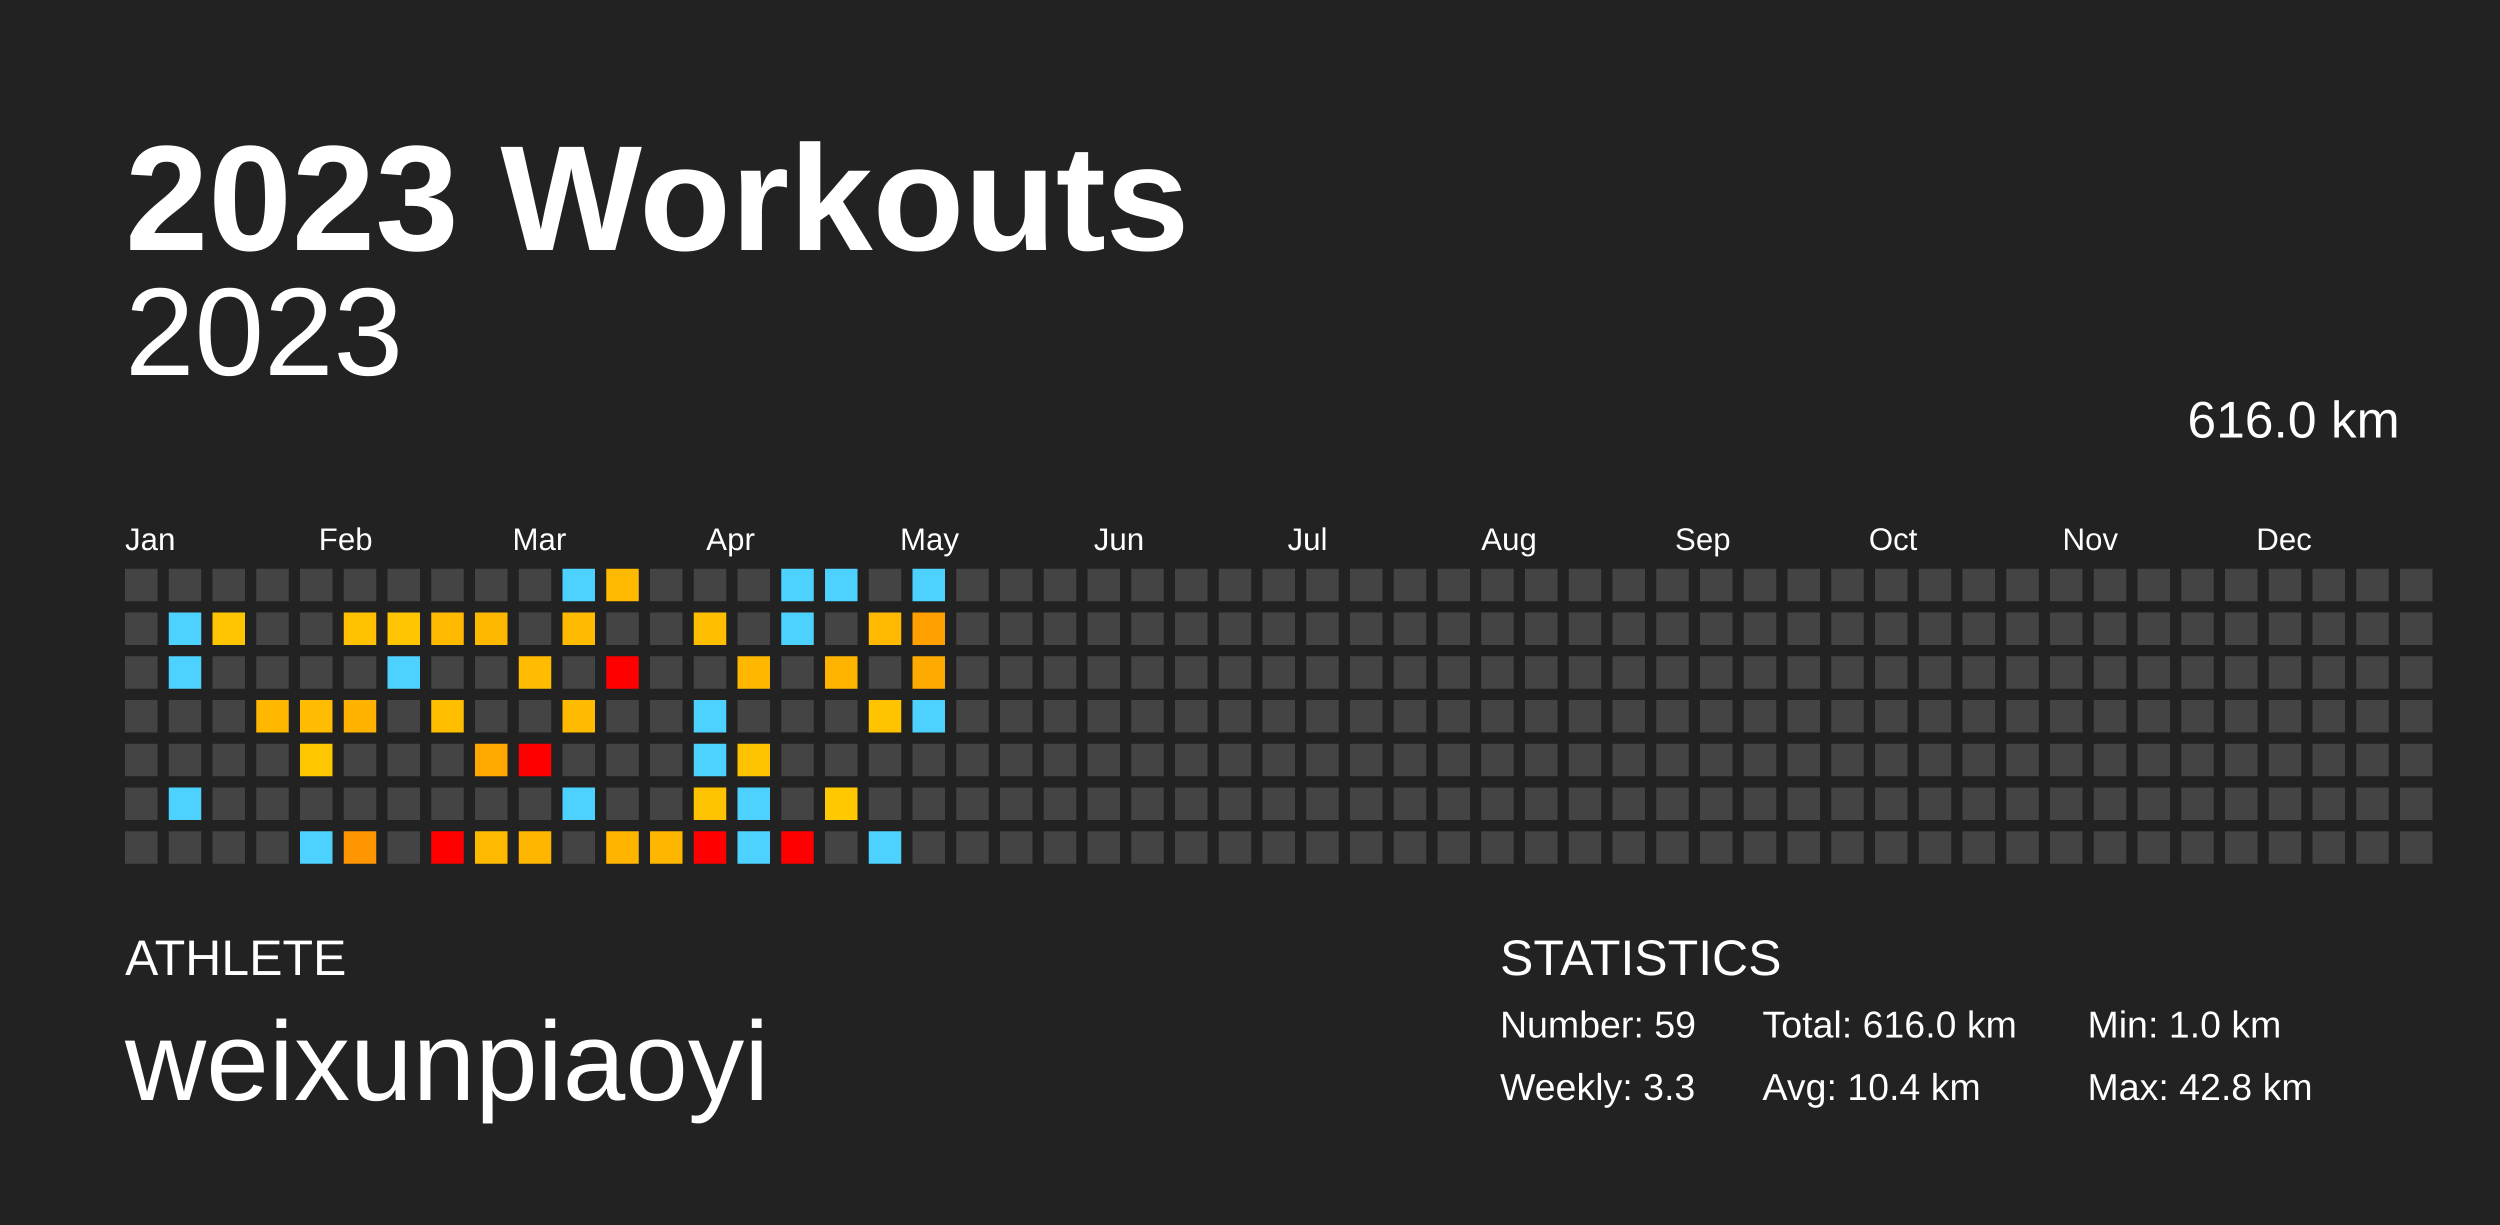
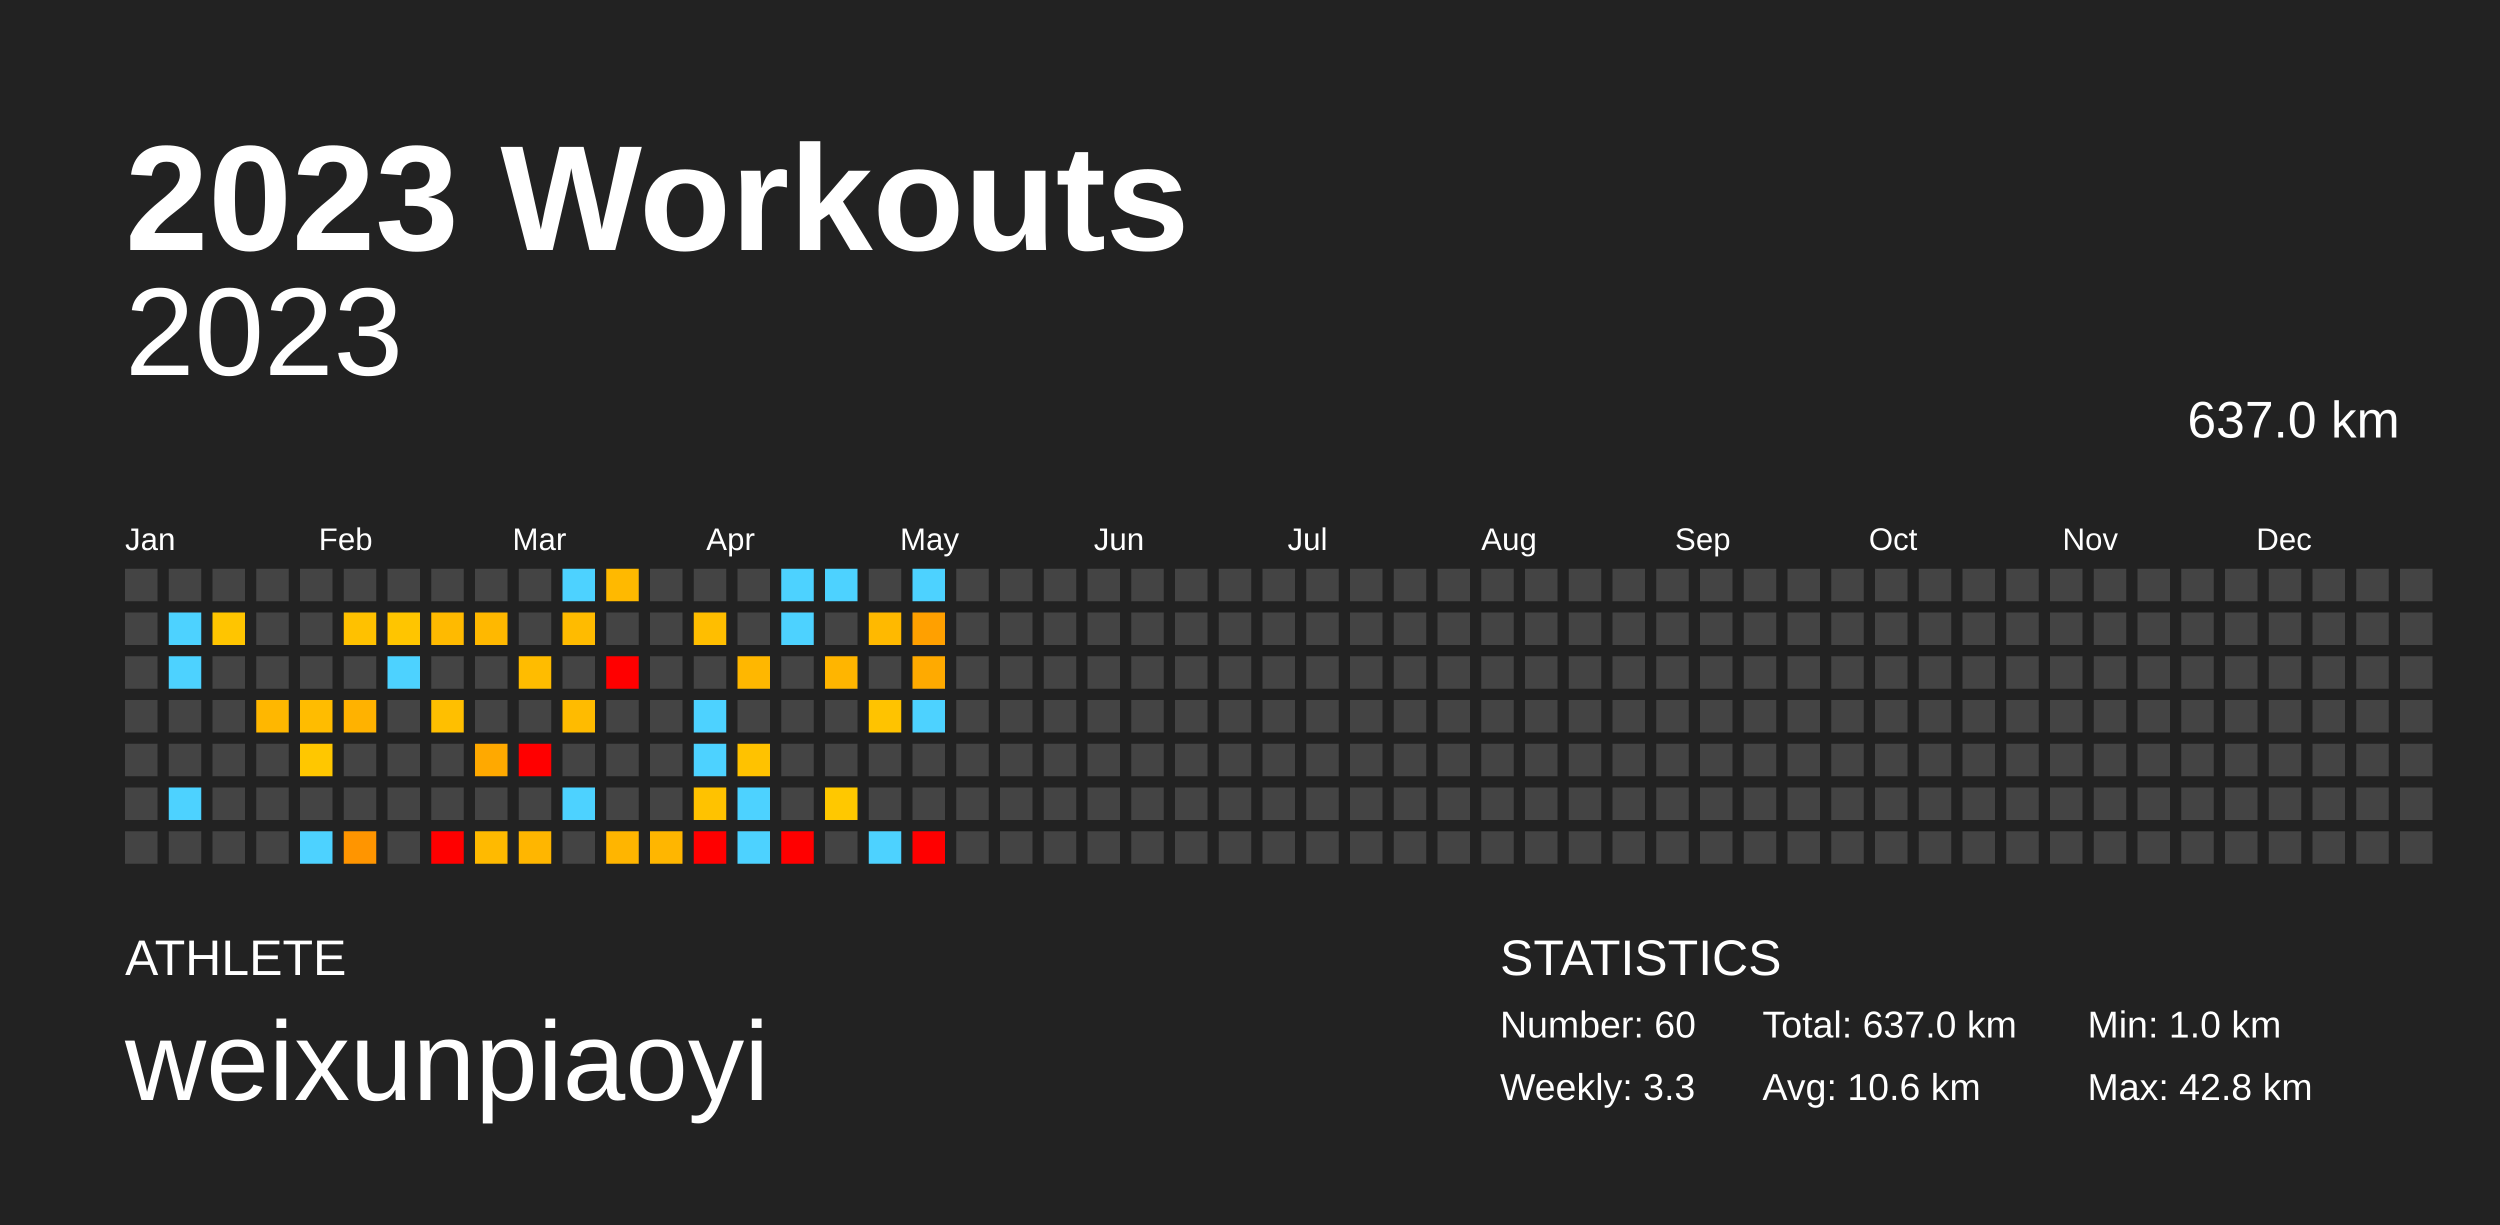
<svg xmlns="http://www.w3.org/2000/svg" baseProfile="full" height="98mm" version="1.1" viewBox="0,0,200,98" width="200mm">
  <defs />
  <rect fill="#222222" height="98" width="200" x="0" y="0" />
  <text fill="#FFFFFF" style="font-size:12px; font-family:Arial; font-weight:bold;" x="10" y="20">2023 Workouts</text>
  <text fill="#FFFFFF" style="font-size:4px; font-family:Arial" x="10" y="78">ATHLETE</text>
  <text fill="#FFFFFF" style="font-size:9px; font-family:Arial" x="10" y="88">weixunpiaoyi</text>
  <text fill="#FFFFFF" style="font-size:4px; font-family:Arial" x="120" y="78">STATISTICS</text>
-   <text fill="#FFFFFF" style="font-size:3px; font-family:Arial" x="120" y="83">Number: 59</text>
+   <text fill="#FFFFFF" style="font-size:3px; font-family:Arial" x="120" y="83">Number: 60</text>
  <text fill="#FFFFFF" style="font-size:3px; font-family:Arial" x="120" y="88">Weekly: 3.3</text>
-   <text fill="#FFFFFF" style="font-size:3px; font-family:Arial" x="141" y="83">Total: 616.0 km</text>
-   <text fill="#FFFFFF" style="font-size:3px; font-family:Arial" x="141" y="88">Avg: 10.4 km</text>
+   <text fill="#FFFFFF" style="font-size:3px; font-family:Arial" x="141" y="83">Total: 637.0 km</text>
+   <text fill="#FFFFFF" style="font-size:3px; font-family:Arial" x="141" y="88">Avg: 10.6 km</text>
  <text fill="#FFFFFF" style="font-size:3px; font-family:Arial" x="167" y="83">Min: 1.0 km</text>
  <text fill="#FFFFFF" style="font-size:3px; font-family:Arial" x="167" y="88">Max: 42.8 km</text>
  <text alignment-baseline="hanging" fill="#FFFFFF" style="font-size:10.0px; font-family:Arial;" x="10" y="30">2023</text>
-   <text alignment-baseline="hanging" fill="#FFFFFF" style="font-size:4.125px; font-family:Arial;" x="175" y="35">616.0 km</text>
+   <text alignment-baseline="hanging" fill="#FFFFFF" style="font-size:4.125px; font-family:Arial;" x="175" y="35">637.0 km</text>
  <text fill="#FFFFFF" style="font-size:2.5px; font-family:Arial" x="10.0" y="44">Jan</text>
  <text fill="#FFFFFF" style="font-size:2.5px; font-family:Arial" x="25.5" y="44">Feb</text>
  <text fill="#FFFFFF" style="font-size:2.5px; font-family:Arial" x="41.0" y="44">Mar</text>
  <text fill="#FFFFFF" style="font-size:2.5px; font-family:Arial" x="56.5" y="44">Apr</text>
  <text fill="#FFFFFF" style="font-size:2.5px; font-family:Arial" x="72.0" y="44">May</text>
  <text fill="#FFFFFF" style="font-size:2.5px; font-family:Arial" x="87.5" y="44">Jun</text>
  <text fill="#FFFFFF" style="font-size:2.5px; font-family:Arial" x="103.0" y="44">Jul</text>
  <text fill="#FFFFFF" style="font-size:2.5px; font-family:Arial" x="118.5" y="44">Aug</text>
  <text fill="#FFFFFF" style="font-size:2.5px; font-family:Arial" x="134.0" y="44">Sep</text>
  <text fill="#FFFFFF" style="font-size:2.5px; font-family:Arial" x="149.5" y="44">Oct</text>
  <text fill="#FFFFFF" style="font-size:2.5px; font-family:Arial" x="165.0" y="44">Nov</text>
  <text fill="#FFFFFF" style="font-size:2.5px; font-family:Arial" x="180.5" y="44">Dec</text>
  <rect fill="#444444" height="2.6" width="2.6" x="10.0" y="45.5" />
  <rect fill="#444444" height="2.6" width="2.6" x="10.0" y="49.0" />
  <rect fill="#444444" height="2.6" width="2.6" x="10.0" y="52.5" />
  <rect fill="#444444" height="2.6" width="2.6" x="10.0" y="56.0" />
  <rect fill="#444444" height="2.6" width="2.6" x="10.0" y="59.5" />
  <rect fill="#444444" height="2.6" width="2.6" x="10.0" y="63.0" />
  <rect fill="#444444" height="2.6" width="2.6" x="10.0" y="66.5" />
  <rect fill="#444444" height="2.6" width="2.6" x="13.5" y="45.5" />
  <rect fill="#4dd2ff" height="2.6" width="2.6" x="13.5" y="49.0" />
  <rect fill="#4dd2ff" height="2.6" width="2.6" x="13.5" y="52.5" />
  <rect fill="#444444" height="2.6" width="2.6" x="13.5" y="56.0" />
  <rect fill="#444444" height="2.6" width="2.6" x="13.5" y="59.5" />
  <rect fill="#4dd2ff" height="2.6" width="2.6" x="13.5" y="63.0" />
  <rect fill="#444444" height="2.6" width="2.6" x="13.5" y="66.5" />
  <rect fill="#444444" height="2.6" width="2.6" x="17.0" y="45.5" />
  <rect fill="#ffc500" height="2.6" width="2.6" x="17.0" y="49.0" />
  <rect fill="#444444" height="2.6" width="2.6" x="17.0" y="52.5" />
  <rect fill="#444444" height="2.6" width="2.6" x="17.0" y="56.0" />
  <rect fill="#444444" height="2.6" width="2.6" x="17.0" y="59.5" />
  <rect fill="#444444" height="2.6" width="2.6" x="17.0" y="63.0" />
  <rect fill="#444444" height="2.6" width="2.6" x="17.0" y="66.5" />
  <rect fill="#444444" height="2.6" width="2.6" x="20.5" y="45.5" />
  <rect fill="#444444" height="2.6" width="2.6" x="20.5" y="49.0" />
  <rect fill="#444444" height="2.6" width="2.6" x="20.5" y="52.5" />
  <rect fill="#ffb700" height="2.6" width="2.6" x="20.5" y="56.0" />
  <rect fill="#444444" height="2.6" width="2.6" x="20.5" y="59.5" />
  <rect fill="#444444" height="2.6" width="2.6" x="20.5" y="63.0" />
  <rect fill="#444444" height="2.6" width="2.6" x="20.5" y="66.5" />
  <rect fill="#444444" height="2.6" width="2.6" x="24.0" y="45.5" />
  <rect fill="#444444" height="2.6" width="2.6" x="24.0" y="49.0" />
  <rect fill="#444444" height="2.6" width="2.6" x="24.0" y="52.5" />
  <rect fill="#ffbc00" height="2.6" width="2.6" x="24.0" y="56.0" />
  <rect fill="#ffc700" height="2.6" width="2.6" x="24.0" y="59.5" />
  <rect fill="#444444" height="2.6" width="2.6" x="24.0" y="63.0" />
  <rect fill="#4dd2ff" height="2.6" width="2.6" x="24.0" y="66.5" />
  <rect fill="#444444" height="2.6" width="2.6" x="27.5" y="45.5" />
  <rect fill="#ffc100" height="2.6" width="2.6" x="27.5" y="49.0" />
  <rect fill="#444444" height="2.6" width="2.6" x="27.5" y="52.5" />
  <rect fill="#ffb200" height="2.6" width="2.6" x="27.5" y="56.0" />
  <rect fill="#444444" height="2.6" width="2.6" x="27.5" y="59.5" />
  <rect fill="#444444" height="2.6" width="2.6" x="27.5" y="63.0" />
  <rect fill="#ff9500" height="2.6" width="2.6" x="27.5" y="66.5" />
  <rect fill="#444444" height="2.6" width="2.6" x="31.0" y="45.5" />
  <rect fill="#ffc500" height="2.6" width="2.6" x="31.0" y="49.0" />
  <rect fill="#4dd2ff" height="2.6" width="2.6" x="31.0" y="52.5" />
  <rect fill="#444444" height="2.6" width="2.6" x="31.0" y="56.0" />
  <rect fill="#444444" height="2.6" width="2.6" x="31.0" y="59.5" />
  <rect fill="#444444" height="2.6" width="2.6" x="31.0" y="63.0" />
  <rect fill="#444444" height="2.6" width="2.6" x="31.0" y="66.5" />
  <rect fill="#444444" height="2.6" width="2.6" x="34.5" y="45.5" />
  <rect fill="#ffba00" height="2.6" width="2.6" x="34.5" y="49.0" />
  <rect fill="#444444" height="2.6" width="2.6" x="34.5" y="52.5" />
  <rect fill="#ffbf00" height="2.6" width="2.6" x="34.5" y="56.0" />
  <rect fill="#444444" height="2.6" width="2.6" x="34.5" y="59.5" />
  <rect fill="#444444" height="2.6" width="2.6" x="34.5" y="63.0" />
  <rect fill="red" height="2.6" width="2.6" x="34.5" y="66.5" />
  <rect fill="#444444" height="2.6" width="2.6" x="38.0" y="45.5" />
  <rect fill="#ffb800" height="2.6" width="2.6" x="38.0" y="49.0" />
  <rect fill="#444444" height="2.6" width="2.6" x="38.0" y="52.5" />
  <rect fill="#444444" height="2.6" width="2.6" x="38.0" y="56.0" />
  <rect fill="#ffa900" height="2.6" width="2.6" x="38.0" y="59.5" />
  <rect fill="#444444" height="2.6" width="2.6" x="38.0" y="63.0" />
  <rect fill="#ffba00" height="2.6" width="2.6" x="38.0" y="66.5" />
  <rect fill="#444444" height="2.6" width="2.6" x="41.5" y="45.5" />
  <rect fill="#444444" height="2.6" width="2.6" x="41.5" y="49.0" />
  <rect fill="#ffbc00" height="2.6" width="2.6" x="41.5" y="52.5" />
  <rect fill="#444444" height="2.6" width="2.6" x="41.5" y="56.0" />
  <rect fill="red" height="2.6" width="2.6" x="41.5" y="59.5" />
  <rect fill="#444444" height="2.6" width="2.6" x="41.5" y="63.0" />
  <rect fill="#ffb600" height="2.6" width="2.6" x="41.5" y="66.5" />
  <rect fill="#4dd2ff" height="2.6" width="2.6" x="45.0" y="45.5" />
  <rect fill="#ffbb00" height="2.6" width="2.6" x="45.0" y="49.0" />
  <rect fill="#444444" height="2.6" width="2.6" x="45.0" y="52.5" />
  <rect fill="#ffbb00" height="2.6" width="2.6" x="45.0" y="56.0" />
  <rect fill="#444444" height="2.6" width="2.6" x="45.0" y="59.5" />
  <rect fill="#4dd2ff" height="2.6" width="2.6" x="45.0" y="63.0" />
  <rect fill="#444444" height="2.6" width="2.6" x="45.0" y="66.5" />
  <rect fill="#ffb900" height="2.6" width="2.6" x="48.5" y="45.5" />
  <rect fill="#444444" height="2.6" width="2.6" x="48.5" y="49.0" />
  <rect fill="red" height="2.6" width="2.6" x="48.5" y="52.5" />
  <rect fill="#444444" height="2.6" width="2.6" x="48.5" y="56.0" />
  <rect fill="#444444" height="2.6" width="2.6" x="48.5" y="59.5" />
  <rect fill="#444444" height="2.6" width="2.6" x="48.5" y="63.0" />
  <rect fill="#ffb500" height="2.6" width="2.6" x="48.5" y="66.5" />
  <rect fill="#444444" height="2.6" width="2.6" x="52.0" y="45.5" />
  <rect fill="#444444" height="2.6" width="2.6" x="52.0" y="49.0" />
  <rect fill="#444444" height="2.6" width="2.6" x="52.0" y="52.5" />
  <rect fill="#444444" height="2.6" width="2.6" x="52.0" y="56.0" />
  <rect fill="#444444" height="2.6" width="2.6" x="52.0" y="59.5" />
  <rect fill="#444444" height="2.6" width="2.6" x="52.0" y="63.0" />
  <rect fill="#ffb600" height="2.6" width="2.6" x="52.0" y="66.5" />
  <rect fill="#444444" height="2.6" width="2.6" x="55.5" y="45.5" />
  <rect fill="#ffbe00" height="2.6" width="2.6" x="55.5" y="49.0" />
  <rect fill="#444444" height="2.6" width="2.6" x="55.5" y="52.5" />
  <rect fill="#4dd2ff" height="2.6" width="2.6" x="55.5" y="56.0" />
  <rect fill="#4dd2ff" height="2.6" width="2.6" x="55.5" y="59.5" />
  <rect fill="#ffc200" height="2.6" width="2.6" x="55.5" y="63.0" />
  <rect fill="red" height="2.6" width="2.6" x="55.5" y="66.5" />
  <rect fill="#444444" height="2.6" width="2.6" x="59.0" y="45.5" />
  <rect fill="#444444" height="2.6" width="2.6" x="59.0" y="49.0" />
  <rect fill="#ffb700" height="2.6" width="2.6" x="59.0" y="52.5" />
  <rect fill="#444444" height="2.6" width="2.6" x="59.0" y="56.0" />
  <rect fill="#ffc200" height="2.6" width="2.6" x="59.0" y="59.5" />
  <rect fill="#4dd2ff" height="2.6" width="2.6" x="59.0" y="63.0" />
  <rect fill="#4dd2ff" height="2.6" width="2.6" x="59.0" y="66.5" />
  <rect fill="#4dd2ff" height="2.6" width="2.6" x="62.5" y="45.5" />
  <rect fill="#4dd2ff" height="2.6" width="2.6" x="62.5" y="49.0" />
  <rect fill="#444444" height="2.6" width="2.6" x="62.5" y="52.5" />
  <rect fill="#444444" height="2.6" width="2.6" x="62.5" y="56.0" />
  <rect fill="#444444" height="2.6" width="2.6" x="62.5" y="59.5" />
  <rect fill="#444444" height="2.6" width="2.6" x="62.5" y="63.0" />
  <rect fill="red" height="2.6" width="2.6" x="62.5" y="66.5" />
  <rect fill="#4dd2ff" height="2.6" width="2.6" x="66.0" y="45.5" />
  <rect fill="#444444" height="2.6" width="2.6" x="66.0" y="49.0" />
  <rect fill="#ffb500" height="2.6" width="2.6" x="66.0" y="52.5" />
  <rect fill="#444444" height="2.6" width="2.6" x="66.0" y="56.0" />
  <rect fill="#444444" height="2.6" width="2.6" x="66.0" y="59.5" />
  <rect fill="#ffc800" height="2.6" width="2.6" x="66.0" y="63.0" />
  <rect fill="#444444" height="2.6" width="2.6" x="66.0" y="66.5" />
  <rect fill="#444444" height="2.6" width="2.6" x="69.5" y="45.5" />
  <rect fill="#ffb900" height="2.6" width="2.6" x="69.5" y="49.0" />
  <rect fill="#444444" height="2.6" width="2.6" x="69.5" y="52.5" />
  <rect fill="#ffc300" height="2.6" width="2.6" x="69.5" y="56.0" />
  <rect fill="#444444" height="2.6" width="2.6" x="69.5" y="59.5" />
  <rect fill="#444444" height="2.6" width="2.6" x="69.5" y="63.0" />
  <rect fill="#4dd2ff" height="2.6" width="2.6" x="69.5" y="66.5" />
  <rect fill="#4dd2ff" height="2.6" width="2.6" x="73.0" y="45.5" />
  <rect fill="#ffa000" height="2.6" width="2.6" x="73.0" y="49.0" />
  <rect fill="#ffaa00" height="2.6" width="2.6" x="73.0" y="52.5" />
  <rect fill="#4dd2ff" height="2.6" width="2.6" x="73.0" y="56.0" />
  <rect fill="#444444" height="2.6" width="2.6" x="73.0" y="59.5" />
  <rect fill="#444444" height="2.6" width="2.6" x="73.0" y="63.0" />
-   <rect fill="#444444" height="2.6" width="2.6" x="73.0" y="66.5" />
+   <rect fill="red" height="2.6" width="2.6" x="73.0" y="66.5" />
  <rect fill="#444444" height="2.6" width="2.6" x="76.5" y="45.5" />
  <rect fill="#444444" height="2.6" width="2.6" x="76.5" y="49.0" />
  <rect fill="#444444" height="2.6" width="2.6" x="76.5" y="52.5" />
  <rect fill="#444444" height="2.6" width="2.6" x="76.5" y="56.0" />
  <rect fill="#444444" height="2.6" width="2.6" x="76.5" y="59.5" />
  <rect fill="#444444" height="2.6" width="2.6" x="76.5" y="63.0" />
  <rect fill="#444444" height="2.6" width="2.6" x="76.5" y="66.5" />
  <rect fill="#444444" height="2.6" width="2.6" x="80.0" y="45.5" />
  <rect fill="#444444" height="2.6" width="2.6" x="80.0" y="49.0" />
  <rect fill="#444444" height="2.6" width="2.6" x="80.0" y="52.5" />
  <rect fill="#444444" height="2.6" width="2.6" x="80.0" y="56.0" />
  <rect fill="#444444" height="2.6" width="2.6" x="80.0" y="59.5" />
  <rect fill="#444444" height="2.6" width="2.6" x="80.0" y="63.0" />
  <rect fill="#444444" height="2.6" width="2.6" x="80.0" y="66.5" />
  <rect fill="#444444" height="2.6" width="2.6" x="83.5" y="45.5" />
  <rect fill="#444444" height="2.6" width="2.6" x="83.5" y="49.0" />
  <rect fill="#444444" height="2.6" width="2.6" x="83.5" y="52.5" />
  <rect fill="#444444" height="2.6" width="2.6" x="83.5" y="56.0" />
  <rect fill="#444444" height="2.6" width="2.6" x="83.5" y="59.5" />
  <rect fill="#444444" height="2.6" width="2.6" x="83.5" y="63.0" />
  <rect fill="#444444" height="2.6" width="2.6" x="83.5" y="66.5" />
  <rect fill="#444444" height="2.6" width="2.6" x="87.0" y="45.5" />
  <rect fill="#444444" height="2.6" width="2.6" x="87.0" y="49.0" />
  <rect fill="#444444" height="2.6" width="2.6" x="87.0" y="52.5" />
  <rect fill="#444444" height="2.6" width="2.6" x="87.0" y="56.0" />
  <rect fill="#444444" height="2.6" width="2.6" x="87.0" y="59.5" />
  <rect fill="#444444" height="2.6" width="2.6" x="87.0" y="63.0" />
  <rect fill="#444444" height="2.6" width="2.6" x="87.0" y="66.5" />
  <rect fill="#444444" height="2.6" width="2.6" x="90.5" y="45.5" />
  <rect fill="#444444" height="2.6" width="2.6" x="90.5" y="49.0" />
  <rect fill="#444444" height="2.6" width="2.6" x="90.5" y="52.5" />
  <rect fill="#444444" height="2.6" width="2.6" x="90.5" y="56.0" />
  <rect fill="#444444" height="2.6" width="2.6" x="90.5" y="59.5" />
  <rect fill="#444444" height="2.6" width="2.6" x="90.5" y="63.0" />
  <rect fill="#444444" height="2.6" width="2.6" x="90.5" y="66.5" />
  <rect fill="#444444" height="2.6" width="2.6" x="94.0" y="45.5" />
  <rect fill="#444444" height="2.6" width="2.6" x="94.0" y="49.0" />
  <rect fill="#444444" height="2.6" width="2.6" x="94.0" y="52.5" />
  <rect fill="#444444" height="2.6" width="2.6" x="94.0" y="56.0" />
  <rect fill="#444444" height="2.6" width="2.6" x="94.0" y="59.5" />
  <rect fill="#444444" height="2.6" width="2.6" x="94.0" y="63.0" />
  <rect fill="#444444" height="2.6" width="2.6" x="94.0" y="66.5" />
  <rect fill="#444444" height="2.6" width="2.6" x="97.5" y="45.5" />
  <rect fill="#444444" height="2.6" width="2.6" x="97.5" y="49.0" />
  <rect fill="#444444" height="2.6" width="2.6" x="97.5" y="52.5" />
  <rect fill="#444444" height="2.6" width="2.6" x="97.5" y="56.0" />
  <rect fill="#444444" height="2.6" width="2.6" x="97.5" y="59.5" />
  <rect fill="#444444" height="2.6" width="2.6" x="97.5" y="63.0" />
  <rect fill="#444444" height="2.6" width="2.6" x="97.5" y="66.5" />
  <rect fill="#444444" height="2.6" width="2.6" x="101.0" y="45.5" />
  <rect fill="#444444" height="2.6" width="2.6" x="101.0" y="49.0" />
  <rect fill="#444444" height="2.6" width="2.6" x="101.0" y="52.5" />
  <rect fill="#444444" height="2.6" width="2.6" x="101.0" y="56.0" />
  <rect fill="#444444" height="2.6" width="2.6" x="101.0" y="59.5" />
  <rect fill="#444444" height="2.6" width="2.6" x="101.0" y="63.0" />
  <rect fill="#444444" height="2.6" width="2.6" x="101.0" y="66.5" />
  <rect fill="#444444" height="2.6" width="2.6" x="104.5" y="45.5" />
  <rect fill="#444444" height="2.6" width="2.6" x="104.5" y="49.0" />
  <rect fill="#444444" height="2.6" width="2.6" x="104.5" y="52.5" />
  <rect fill="#444444" height="2.6" width="2.6" x="104.5" y="56.0" />
  <rect fill="#444444" height="2.6" width="2.6" x="104.5" y="59.5" />
  <rect fill="#444444" height="2.6" width="2.6" x="104.5" y="63.0" />
  <rect fill="#444444" height="2.6" width="2.6" x="104.5" y="66.5" />
  <rect fill="#444444" height="2.6" width="2.6" x="108.0" y="45.5" />
  <rect fill="#444444" height="2.6" width="2.6" x="108.0" y="49.0" />
  <rect fill="#444444" height="2.6" width="2.6" x="108.0" y="52.5" />
  <rect fill="#444444" height="2.6" width="2.6" x="108.0" y="56.0" />
  <rect fill="#444444" height="2.6" width="2.6" x="108.0" y="59.5" />
  <rect fill="#444444" height="2.6" width="2.6" x="108.0" y="63.0" />
  <rect fill="#444444" height="2.6" width="2.6" x="108.0" y="66.5" />
  <rect fill="#444444" height="2.6" width="2.6" x="111.5" y="45.5" />
  <rect fill="#444444" height="2.6" width="2.6" x="111.5" y="49.0" />
  <rect fill="#444444" height="2.6" width="2.6" x="111.5" y="52.5" />
  <rect fill="#444444" height="2.6" width="2.6" x="111.5" y="56.0" />
  <rect fill="#444444" height="2.6" width="2.6" x="111.5" y="59.5" />
  <rect fill="#444444" height="2.6" width="2.6" x="111.5" y="63.0" />
  <rect fill="#444444" height="2.6" width="2.6" x="111.5" y="66.5" />
  <rect fill="#444444" height="2.6" width="2.6" x="115.0" y="45.5" />
  <rect fill="#444444" height="2.6" width="2.6" x="115.0" y="49.0" />
  <rect fill="#444444" height="2.6" width="2.6" x="115.0" y="52.5" />
  <rect fill="#444444" height="2.6" width="2.6" x="115.0" y="56.0" />
  <rect fill="#444444" height="2.6" width="2.6" x="115.0" y="59.5" />
  <rect fill="#444444" height="2.6" width="2.6" x="115.0" y="63.0" />
  <rect fill="#444444" height="2.6" width="2.6" x="115.0" y="66.5" />
  <rect fill="#444444" height="2.6" width="2.6" x="118.5" y="45.5" />
  <rect fill="#444444" height="2.6" width="2.6" x="118.5" y="49.0" />
  <rect fill="#444444" height="2.6" width="2.6" x="118.5" y="52.5" />
  <rect fill="#444444" height="2.6" width="2.6" x="118.5" y="56.0" />
  <rect fill="#444444" height="2.6" width="2.6" x="118.5" y="59.5" />
  <rect fill="#444444" height="2.6" width="2.6" x="118.5" y="63.0" />
  <rect fill="#444444" height="2.6" width="2.6" x="118.5" y="66.5" />
  <rect fill="#444444" height="2.6" width="2.6" x="122.0" y="45.5" />
  <rect fill="#444444" height="2.6" width="2.6" x="122.0" y="49.0" />
  <rect fill="#444444" height="2.6" width="2.6" x="122.0" y="52.5" />
  <rect fill="#444444" height="2.6" width="2.6" x="122.0" y="56.0" />
  <rect fill="#444444" height="2.6" width="2.6" x="122.0" y="59.5" />
  <rect fill="#444444" height="2.6" width="2.6" x="122.0" y="63.0" />
  <rect fill="#444444" height="2.6" width="2.6" x="122.0" y="66.5" />
  <rect fill="#444444" height="2.6" width="2.6" x="125.5" y="45.5" />
  <rect fill="#444444" height="2.6" width="2.6" x="125.5" y="49.0" />
  <rect fill="#444444" height="2.6" width="2.6" x="125.5" y="52.5" />
  <rect fill="#444444" height="2.6" width="2.6" x="125.5" y="56.0" />
  <rect fill="#444444" height="2.6" width="2.6" x="125.5" y="59.5" />
  <rect fill="#444444" height="2.6" width="2.6" x="125.5" y="63.0" />
  <rect fill="#444444" height="2.6" width="2.6" x="125.5" y="66.5" />
  <rect fill="#444444" height="2.6" width="2.6" x="129.0" y="45.5" />
  <rect fill="#444444" height="2.6" width="2.6" x="129.0" y="49.0" />
  <rect fill="#444444" height="2.6" width="2.6" x="129.0" y="52.5" />
  <rect fill="#444444" height="2.6" width="2.6" x="129.0" y="56.0" />
  <rect fill="#444444" height="2.6" width="2.6" x="129.0" y="59.5" />
  <rect fill="#444444" height="2.6" width="2.6" x="129.0" y="63.0" />
  <rect fill="#444444" height="2.6" width="2.6" x="129.0" y="66.5" />
  <rect fill="#444444" height="2.6" width="2.6" x="132.5" y="45.5" />
  <rect fill="#444444" height="2.6" width="2.6" x="132.5" y="49.0" />
  <rect fill="#444444" height="2.6" width="2.6" x="132.5" y="52.5" />
  <rect fill="#444444" height="2.6" width="2.6" x="132.5" y="56.0" />
  <rect fill="#444444" height="2.6" width="2.6" x="132.5" y="59.5" />
  <rect fill="#444444" height="2.6" width="2.6" x="132.5" y="63.0" />
  <rect fill="#444444" height="2.6" width="2.6" x="132.5" y="66.5" />
  <rect fill="#444444" height="2.6" width="2.6" x="136.0" y="45.5" />
  <rect fill="#444444" height="2.6" width="2.6" x="136.0" y="49.0" />
  <rect fill="#444444" height="2.6" width="2.6" x="136.0" y="52.5" />
  <rect fill="#444444" height="2.6" width="2.6" x="136.0" y="56.0" />
  <rect fill="#444444" height="2.6" width="2.6" x="136.0" y="59.5" />
  <rect fill="#444444" height="2.6" width="2.6" x="136.0" y="63.0" />
  <rect fill="#444444" height="2.6" width="2.6" x="136.0" y="66.5" />
  <rect fill="#444444" height="2.6" width="2.6" x="139.5" y="45.5" />
  <rect fill="#444444" height="2.6" width="2.6" x="139.5" y="49.0" />
  <rect fill="#444444" height="2.6" width="2.6" x="139.5" y="52.5" />
  <rect fill="#444444" height="2.6" width="2.6" x="139.5" y="56.0" />
  <rect fill="#444444" height="2.6" width="2.6" x="139.5" y="59.5" />
  <rect fill="#444444" height="2.6" width="2.6" x="139.5" y="63.0" />
  <rect fill="#444444" height="2.6" width="2.6" x="139.5" y="66.5" />
  <rect fill="#444444" height="2.6" width="2.6" x="143.0" y="45.5" />
  <rect fill="#444444" height="2.6" width="2.6" x="143.0" y="49.0" />
  <rect fill="#444444" height="2.6" width="2.6" x="143.0" y="52.5" />
  <rect fill="#444444" height="2.6" width="2.6" x="143.0" y="56.0" />
  <rect fill="#444444" height="2.6" width="2.6" x="143.0" y="59.5" />
  <rect fill="#444444" height="2.6" width="2.6" x="143.0" y="63.0" />
  <rect fill="#444444" height="2.6" width="2.6" x="143.0" y="66.5" />
  <rect fill="#444444" height="2.6" width="2.6" x="146.5" y="45.5" />
  <rect fill="#444444" height="2.6" width="2.6" x="146.5" y="49.0" />
  <rect fill="#444444" height="2.6" width="2.6" x="146.5" y="52.5" />
  <rect fill="#444444" height="2.6" width="2.6" x="146.5" y="56.0" />
  <rect fill="#444444" height="2.6" width="2.6" x="146.5" y="59.5" />
  <rect fill="#444444" height="2.6" width="2.6" x="146.5" y="63.0" />
  <rect fill="#444444" height="2.6" width="2.6" x="146.5" y="66.5" />
  <rect fill="#444444" height="2.6" width="2.6" x="150.0" y="45.5" />
  <rect fill="#444444" height="2.6" width="2.6" x="150.0" y="49.0" />
  <rect fill="#444444" height="2.6" width="2.6" x="150.0" y="52.5" />
  <rect fill="#444444" height="2.6" width="2.6" x="150.0" y="56.0" />
  <rect fill="#444444" height="2.6" width="2.6" x="150.0" y="59.5" />
  <rect fill="#444444" height="2.6" width="2.6" x="150.0" y="63.0" />
  <rect fill="#444444" height="2.6" width="2.6" x="150.0" y="66.5" />
  <rect fill="#444444" height="2.6" width="2.6" x="153.5" y="45.5" />
  <rect fill="#444444" height="2.6" width="2.6" x="153.5" y="49.0" />
  <rect fill="#444444" height="2.6" width="2.6" x="153.5" y="52.5" />
  <rect fill="#444444" height="2.6" width="2.6" x="153.5" y="56.0" />
  <rect fill="#444444" height="2.6" width="2.6" x="153.5" y="59.5" />
  <rect fill="#444444" height="2.6" width="2.6" x="153.5" y="63.0" />
  <rect fill="#444444" height="2.6" width="2.6" x="153.5" y="66.5" />
  <rect fill="#444444" height="2.6" width="2.6" x="157.0" y="45.5" />
  <rect fill="#444444" height="2.6" width="2.6" x="157.0" y="49.0" />
  <rect fill="#444444" height="2.6" width="2.6" x="157.0" y="52.5" />
  <rect fill="#444444" height="2.6" width="2.6" x="157.0" y="56.0" />
  <rect fill="#444444" height="2.6" width="2.6" x="157.0" y="59.5" />
  <rect fill="#444444" height="2.6" width="2.6" x="157.0" y="63.0" />
  <rect fill="#444444" height="2.6" width="2.6" x="157.0" y="66.5" />
  <rect fill="#444444" height="2.6" width="2.6" x="160.5" y="45.5" />
  <rect fill="#444444" height="2.6" width="2.6" x="160.5" y="49.0" />
  <rect fill="#444444" height="2.6" width="2.6" x="160.5" y="52.5" />
  <rect fill="#444444" height="2.6" width="2.6" x="160.5" y="56.0" />
  <rect fill="#444444" height="2.6" width="2.6" x="160.5" y="59.5" />
  <rect fill="#444444" height="2.6" width="2.6" x="160.5" y="63.0" />
  <rect fill="#444444" height="2.6" width="2.6" x="160.5" y="66.5" />
  <rect fill="#444444" height="2.6" width="2.6" x="164.0" y="45.5" />
  <rect fill="#444444" height="2.6" width="2.6" x="164.0" y="49.0" />
  <rect fill="#444444" height="2.6" width="2.6" x="164.0" y="52.5" />
  <rect fill="#444444" height="2.6" width="2.6" x="164.0" y="56.0" />
  <rect fill="#444444" height="2.6" width="2.6" x="164.0" y="59.5" />
  <rect fill="#444444" height="2.6" width="2.6" x="164.0" y="63.0" />
  <rect fill="#444444" height="2.6" width="2.6" x="164.0" y="66.5" />
  <rect fill="#444444" height="2.6" width="2.6" x="167.5" y="45.5" />
  <rect fill="#444444" height="2.6" width="2.6" x="167.5" y="49.0" />
  <rect fill="#444444" height="2.6" width="2.6" x="167.5" y="52.5" />
  <rect fill="#444444" height="2.6" width="2.6" x="167.5" y="56.0" />
  <rect fill="#444444" height="2.6" width="2.6" x="167.5" y="59.5" />
  <rect fill="#444444" height="2.6" width="2.6" x="167.5" y="63.0" />
  <rect fill="#444444" height="2.6" width="2.6" x="167.5" y="66.5" />
  <rect fill="#444444" height="2.6" width="2.6" x="171.0" y="45.5" />
  <rect fill="#444444" height="2.6" width="2.6" x="171.0" y="49.0" />
  <rect fill="#444444" height="2.6" width="2.6" x="171.0" y="52.5" />
  <rect fill="#444444" height="2.6" width="2.6" x="171.0" y="56.0" />
  <rect fill="#444444" height="2.6" width="2.6" x="171.0" y="59.5" />
  <rect fill="#444444" height="2.6" width="2.6" x="171.0" y="63.0" />
  <rect fill="#444444" height="2.6" width="2.6" x="171.0" y="66.5" />
  <rect fill="#444444" height="2.6" width="2.6" x="174.5" y="45.5" />
  <rect fill="#444444" height="2.6" width="2.6" x="174.5" y="49.0" />
  <rect fill="#444444" height="2.6" width="2.6" x="174.5" y="52.5" />
  <rect fill="#444444" height="2.6" width="2.6" x="174.5" y="56.0" />
  <rect fill="#444444" height="2.6" width="2.6" x="174.5" y="59.5" />
  <rect fill="#444444" height="2.6" width="2.6" x="174.5" y="63.0" />
  <rect fill="#444444" height="2.6" width="2.6" x="174.5" y="66.5" />
  <rect fill="#444444" height="2.6" width="2.6" x="178.0" y="45.5" />
  <rect fill="#444444" height="2.6" width="2.6" x="178.0" y="49.0" />
  <rect fill="#444444" height="2.6" width="2.6" x="178.0" y="52.5" />
  <rect fill="#444444" height="2.6" width="2.6" x="178.0" y="56.0" />
  <rect fill="#444444" height="2.6" width="2.6" x="178.0" y="59.5" />
  <rect fill="#444444" height="2.6" width="2.6" x="178.0" y="63.0" />
  <rect fill="#444444" height="2.6" width="2.6" x="178.0" y="66.5" />
  <rect fill="#444444" height="2.6" width="2.6" x="181.5" y="45.5" />
  <rect fill="#444444" height="2.6" width="2.6" x="181.5" y="49.0" />
  <rect fill="#444444" height="2.6" width="2.6" x="181.5" y="52.5" />
  <rect fill="#444444" height="2.6" width="2.6" x="181.5" y="56.0" />
  <rect fill="#444444" height="2.6" width="2.6" x="181.5" y="59.5" />
  <rect fill="#444444" height="2.6" width="2.6" x="181.5" y="63.0" />
  <rect fill="#444444" height="2.6" width="2.6" x="181.5" y="66.5" />
  <rect fill="#444444" height="2.6" width="2.6" x="185.0" y="45.5" />
  <rect fill="#444444" height="2.6" width="2.6" x="185.0" y="49.0" />
  <rect fill="#444444" height="2.6" width="2.6" x="185.0" y="52.5" />
  <rect fill="#444444" height="2.6" width="2.6" x="185.0" y="56.0" />
  <rect fill="#444444" height="2.6" width="2.6" x="185.0" y="59.5" />
  <rect fill="#444444" height="2.6" width="2.6" x="185.0" y="63.0" />
  <rect fill="#444444" height="2.6" width="2.6" x="185.0" y="66.5" />
  <rect fill="#444444" height="2.6" width="2.6" x="188.5" y="45.5" />
  <rect fill="#444444" height="2.6" width="2.6" x="188.5" y="49.0" />
  <rect fill="#444444" height="2.6" width="2.6" x="188.5" y="52.5" />
  <rect fill="#444444" height="2.6" width="2.6" x="188.5" y="56.0" />
  <rect fill="#444444" height="2.6" width="2.6" x="188.5" y="59.5" />
  <rect fill="#444444" height="2.6" width="2.6" x="188.5" y="63.0" />
  <rect fill="#444444" height="2.6" width="2.6" x="188.5" y="66.5" />
  <rect fill="#444444" height="2.6" width="2.6" x="192.0" y="45.5" />
  <rect fill="#444444" height="2.6" width="2.6" x="192.0" y="49.0" />
  <rect fill="#444444" height="2.6" width="2.6" x="192.0" y="52.5" />
  <rect fill="#444444" height="2.6" width="2.6" x="192.0" y="56.0" />
  <rect fill="#444444" height="2.6" width="2.6" x="192.0" y="59.5" />
  <rect fill="#444444" height="2.6" width="2.6" x="192.0" y="63.0" />
  <rect fill="#444444" height="2.6" width="2.6" x="192.0" y="66.5" />
</svg>
